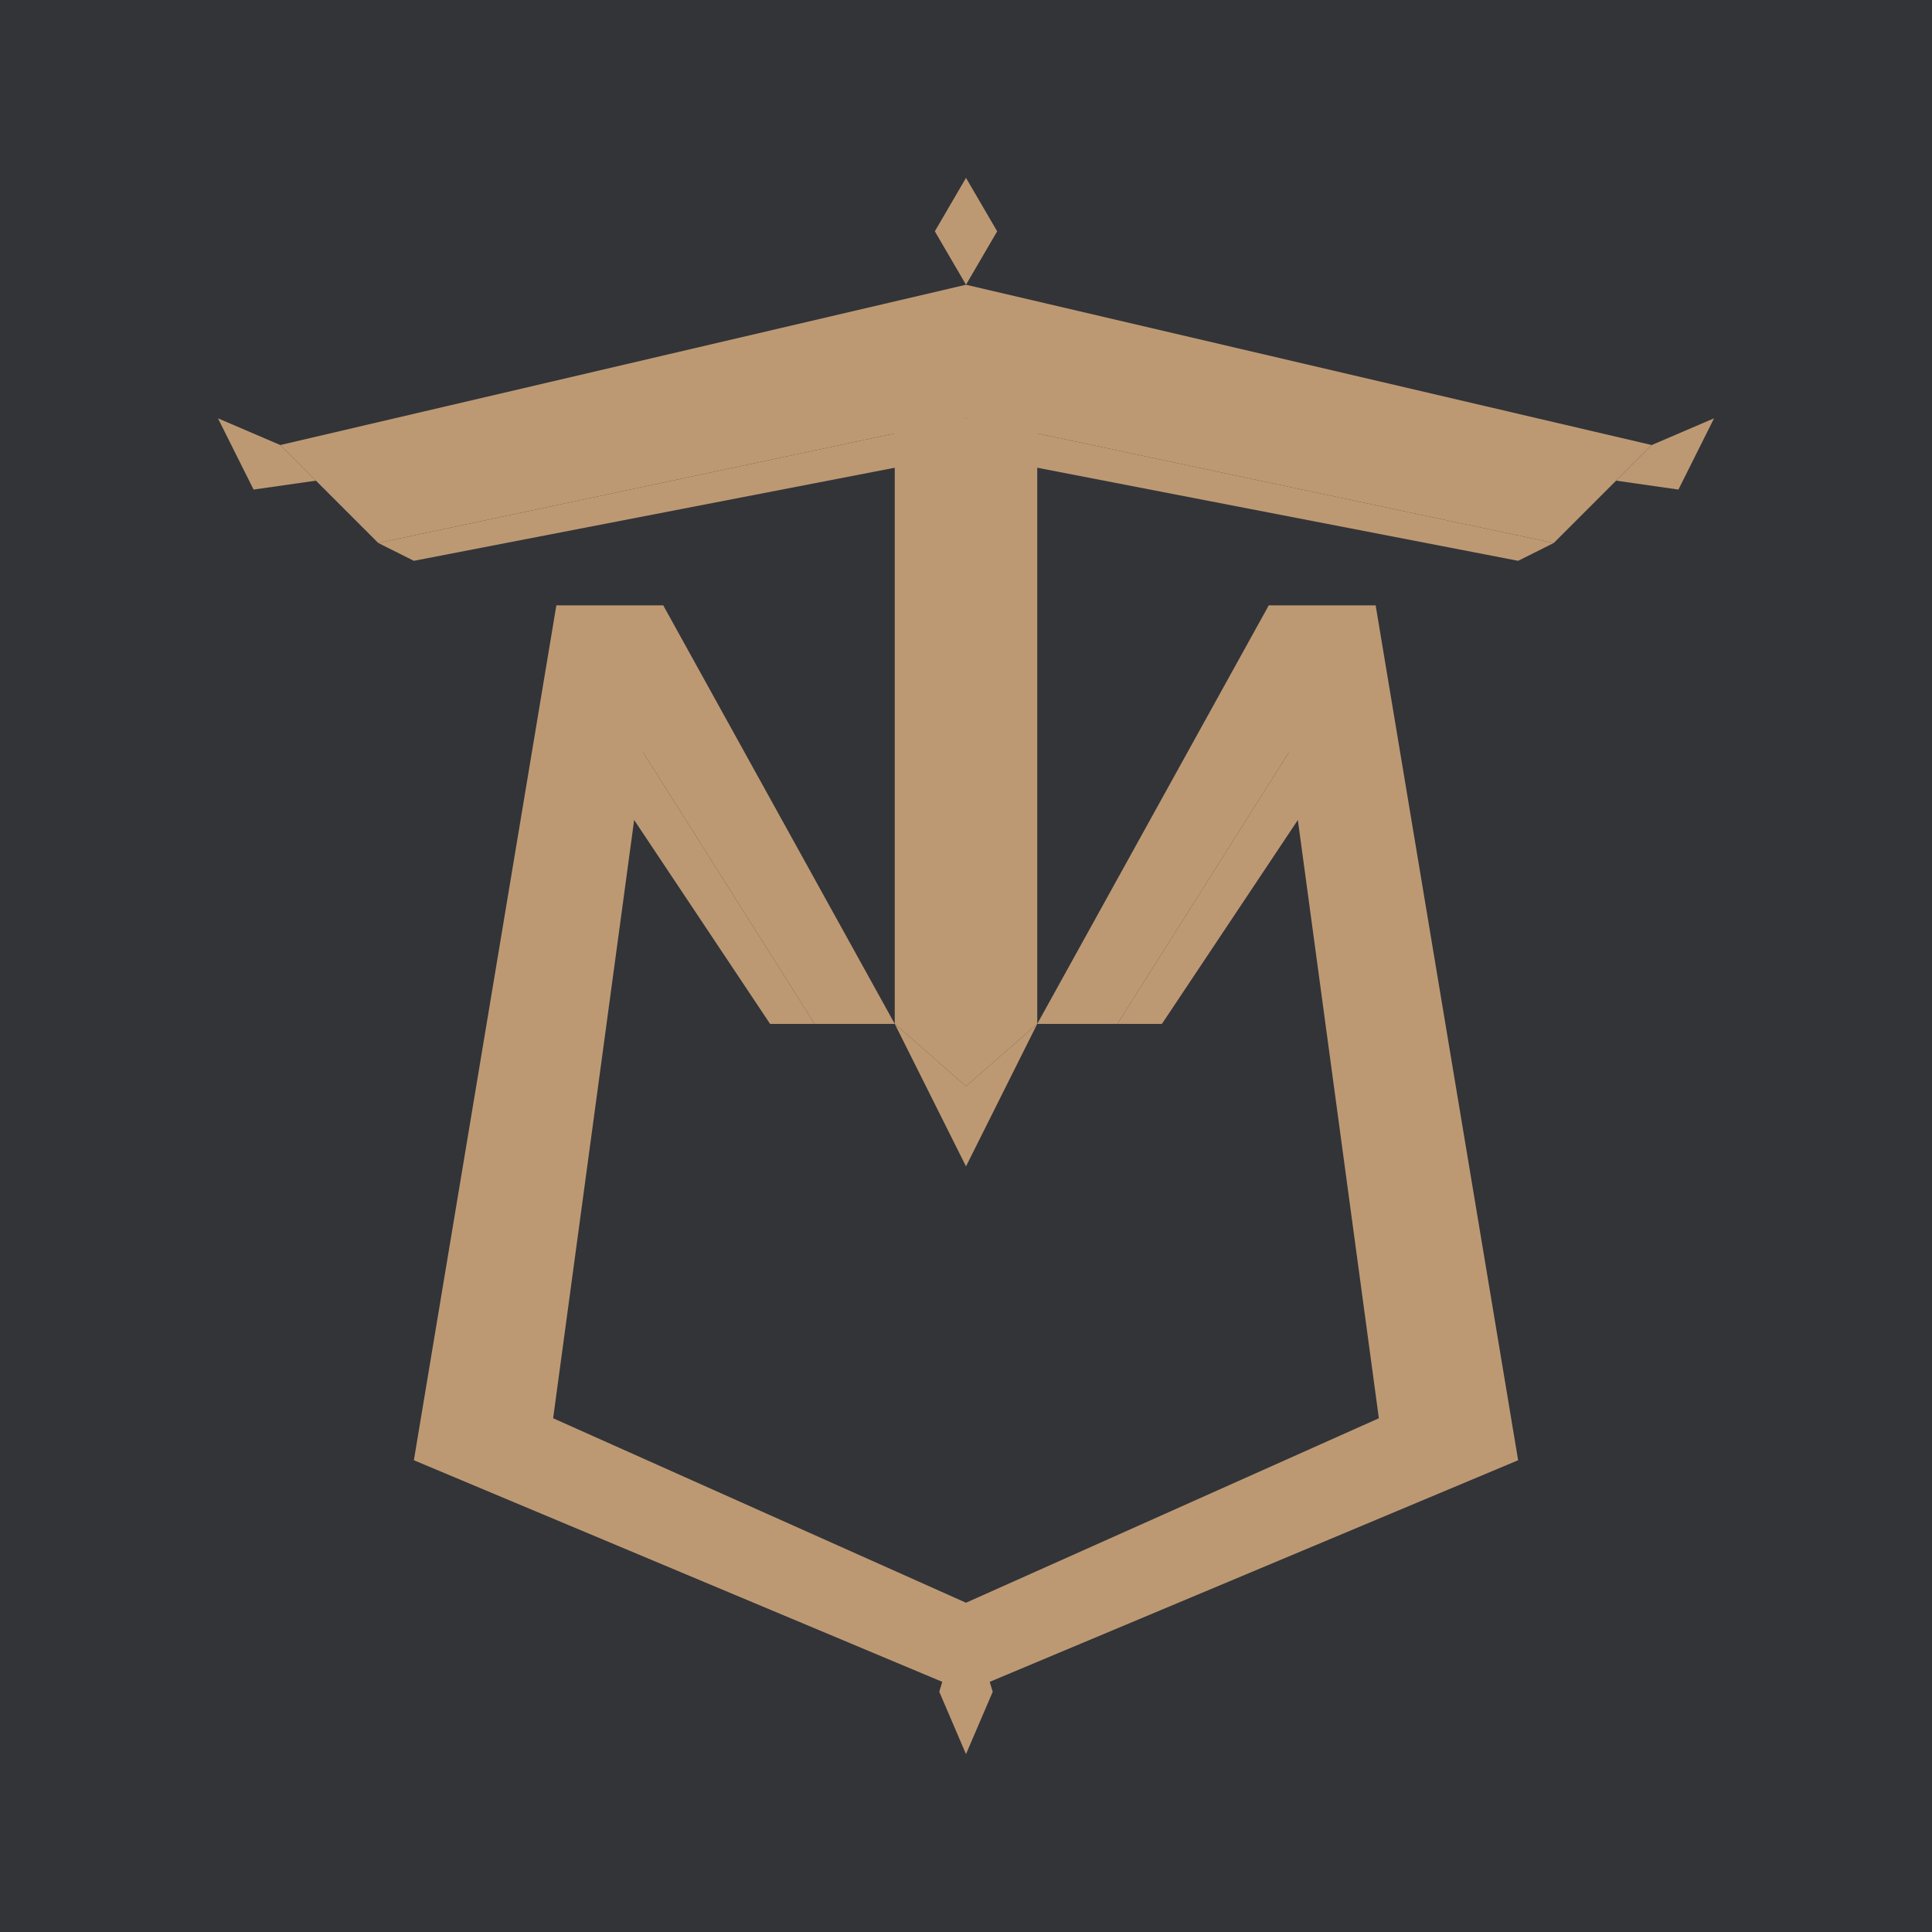
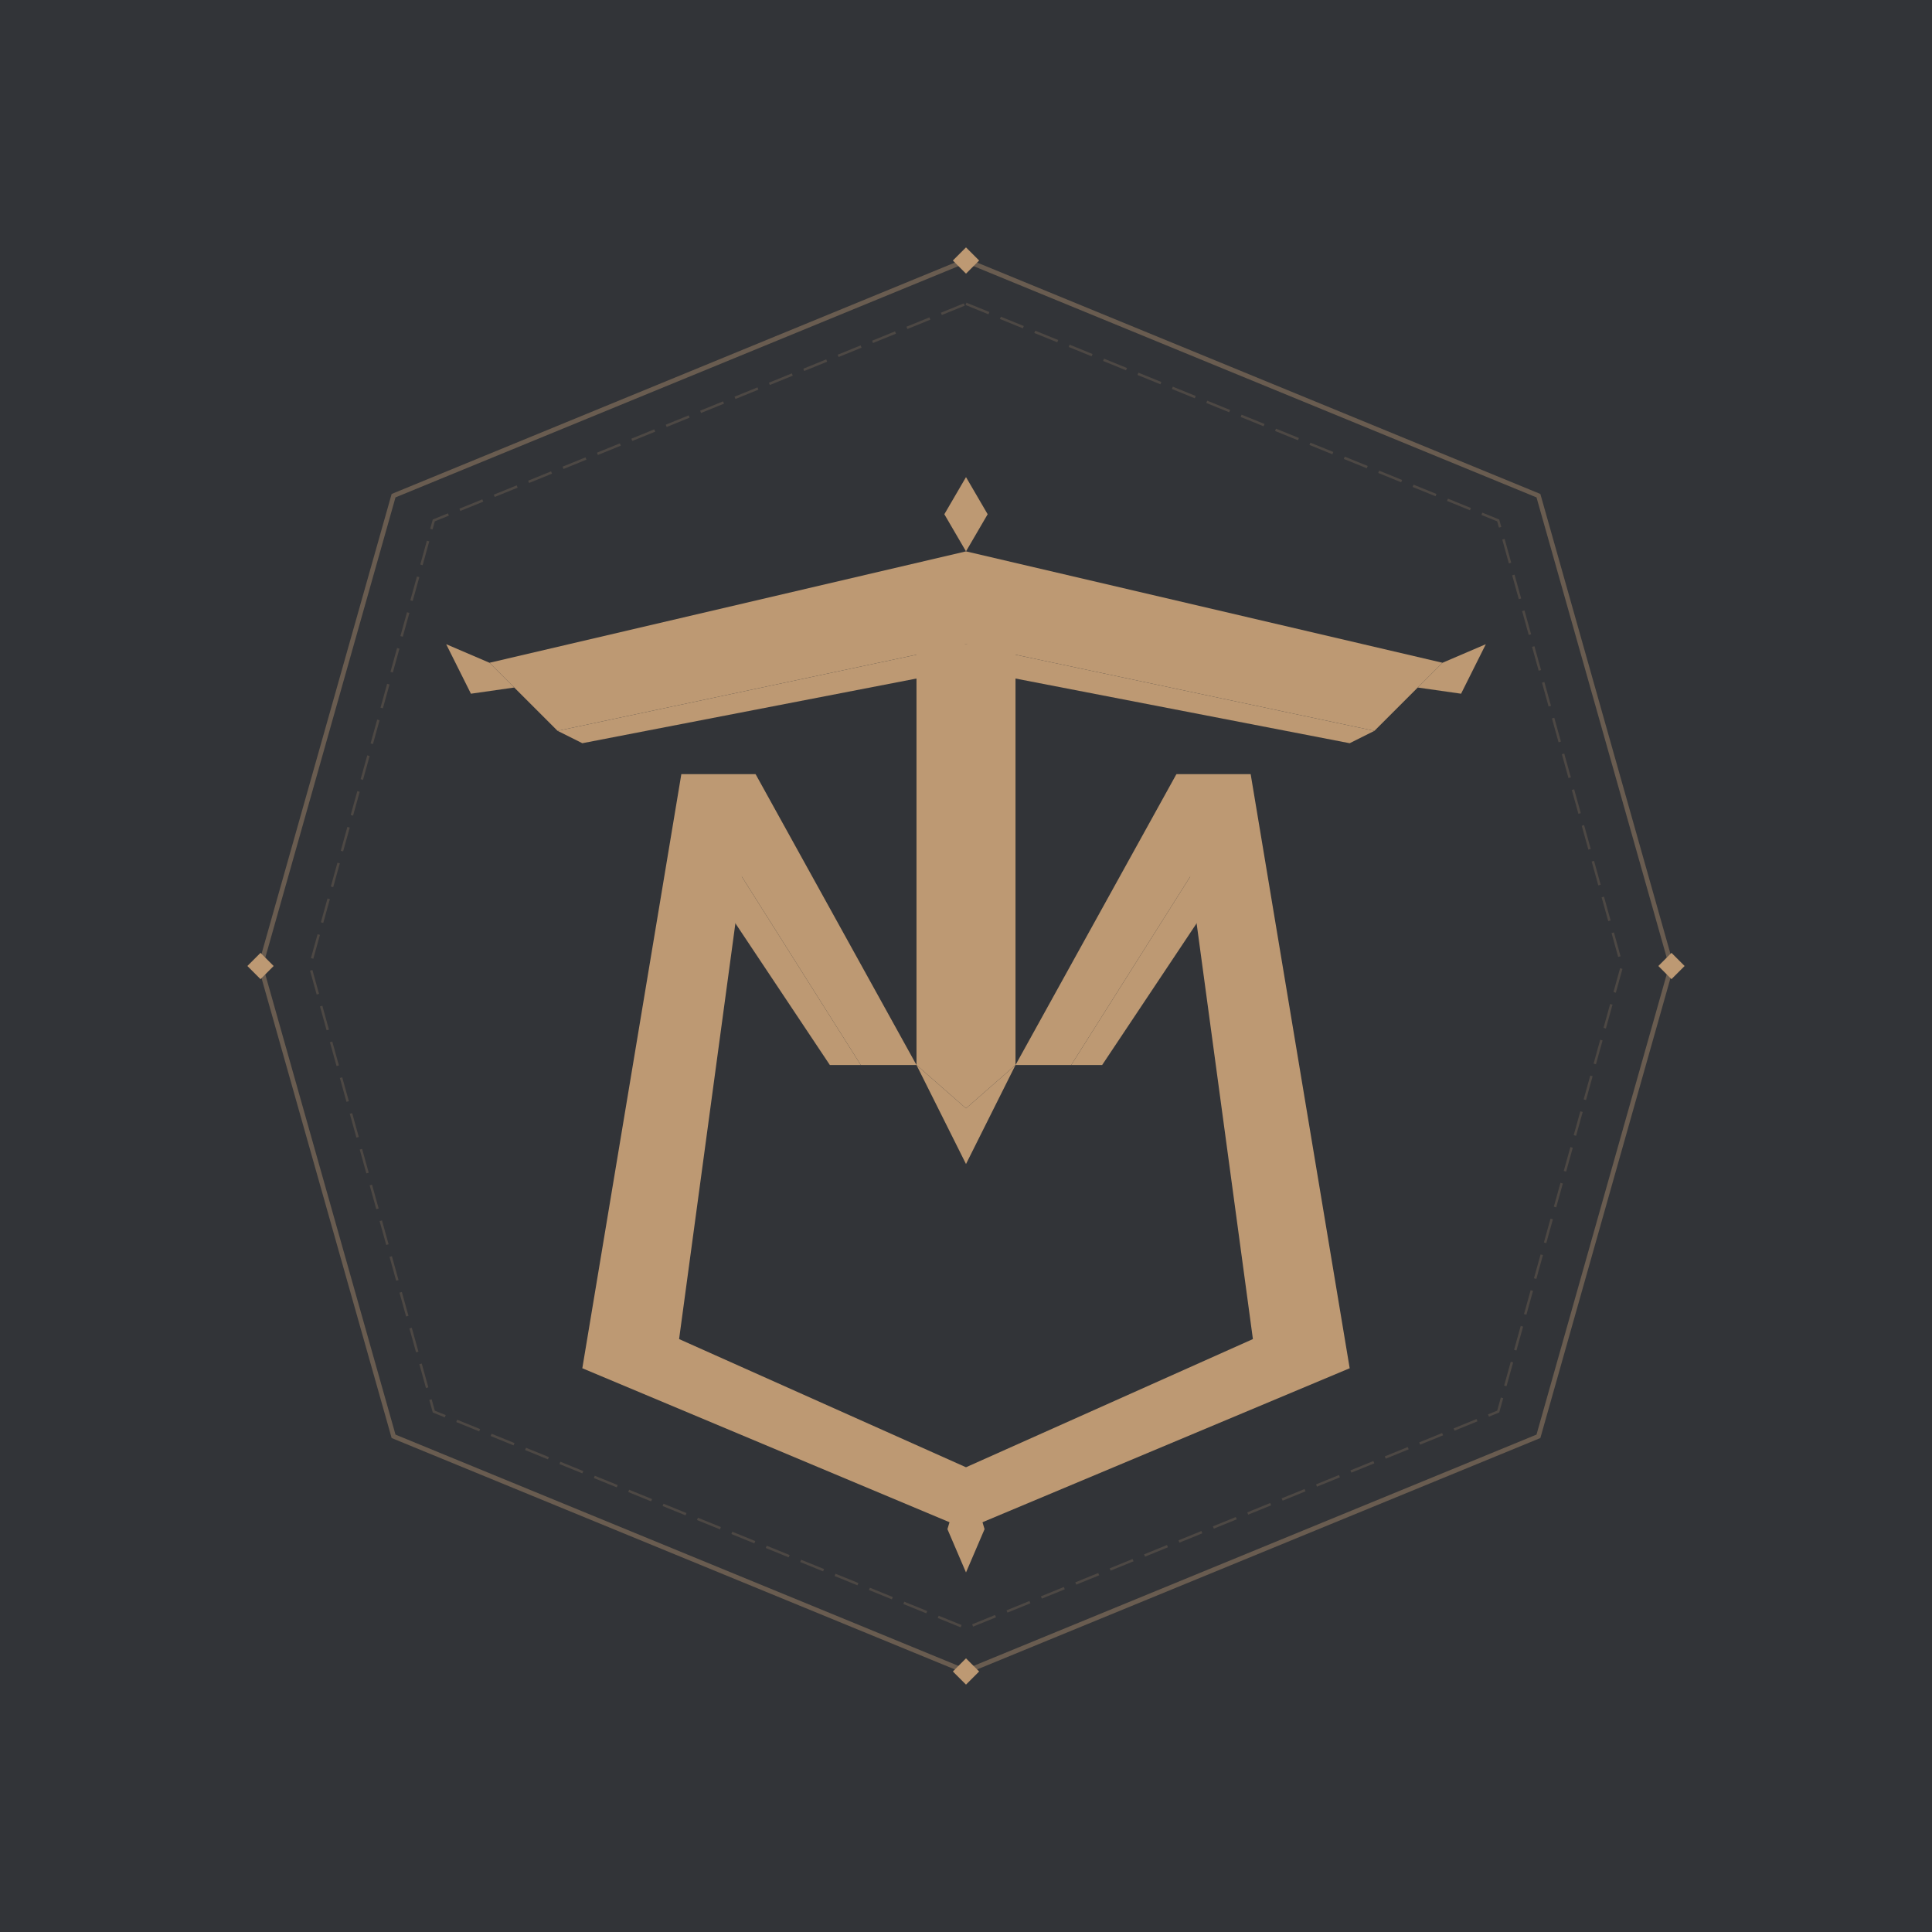
<svg xmlns="http://www.w3.org/2000/svg" viewBox="0 0 512 512" width="512" height="512" role="img" aria-label="TM Holding LLC monogram">
  <rect width="512" height="512" fill="#323438" />
-   <g transform="translate(256 256) scale(1.18) translate(-250 -269)" fill="#BD9973">
+   <g transform="translate(256 256) scale(0.82) translate(-250 -250)" fill="#BD9973">
+     <polygon points="250,22 435,98 478,250 435,402 250,478 65,402 22,250 65,98" fill="none" stroke="#BD9973" stroke-width="1.5" stroke-opacity="0.4" />
+     <polygon points="250,36 422,106 462,250 422,394 250,464 78,394 38,250 78,106" fill="none" stroke="#BD9973" stroke-width="0.8" stroke-opacity="0.2" stroke-dasharray="8 4" />
+     <rect x="247" y="19" width="6" height="6" transform="rotate(45 250 22)" fill="#BD9973" />
+     <rect x="247" y="475" width="6" height="6" transform="rotate(45 250 478)" fill="#BD9973" />
+     <rect x="19" y="247" width="6" height="6" transform="rotate(45 22 250)" fill="#BD9973" />
+     <rect x="475" y="247" width="6" height="6" transform="rotate(45 478 250)" fill="#BD9973" />
    <path d="M 96,152 L 250,116 L 250,146 L 118,174 Z" fill="#BD9973" />
    <path d="M 118,174 L 250,146 L 250,154 L 126,178 Z" fill="#BD9973" />
    <path d="M 404,152 L 250,116 L 250,146 L 382,174 Z" fill="#BD9973" />
    <path d="M 382,174 L 250,146 L 250,154 L 374,178 Z" fill="#BD9973" />
    <path d="M 234,146 L 250,146 L 250,296 L 234,282 Z" fill="#BD9973" />
    <path d="M 250,146 L 266,146 L 266,282 L 250,296 Z" fill="#BD9973" />
    <polygon points="234,282 250,296 266,282 250,314" fill="#BD9973" />
    <path d="M 126,380 L 158,188 L 182,188 L 156,380 Z" fill="#BD9973" />
    <path d="M 374,380 L 342,188 L 318,188 L 344,380 Z" fill="#BD9973" />
    <path d="M 182,188 L 234,282 L 216,282 L 168,206 Z" fill="#BD9973" />
    <path d="M 168,206 L 216,282 L 206,282 L 162,216 Z" fill="#BD9973" />
    <path d="M 318,188 L 266,282 L 284,282 L 332,206 Z" fill="#BD9973" />
    <path d="M 332,206 L 284,282 L 294,282 L 338,216 Z" fill="#BD9973" />
    <path d="M 126,380 L 250,432 L 250,412 L 156,370 Z" fill="#BD9973" />
    <path d="M 374,380 L 250,432 L 250,412 L 344,370 Z" fill="#BD9973" />
    <polygon points="250,412 256,432 250,446 244,432" fill="#BD9973" />
    <polygon points="96,152 82,146 90,162 104,160" fill="#BD9973" />
    <polygon points="404,152 418,146 410,162 396,160" fill="#BD9973" />
    <polygon points="250,92 257,104 250,116 243,104" fill="#BD9973" />
  </g>
</svg>
